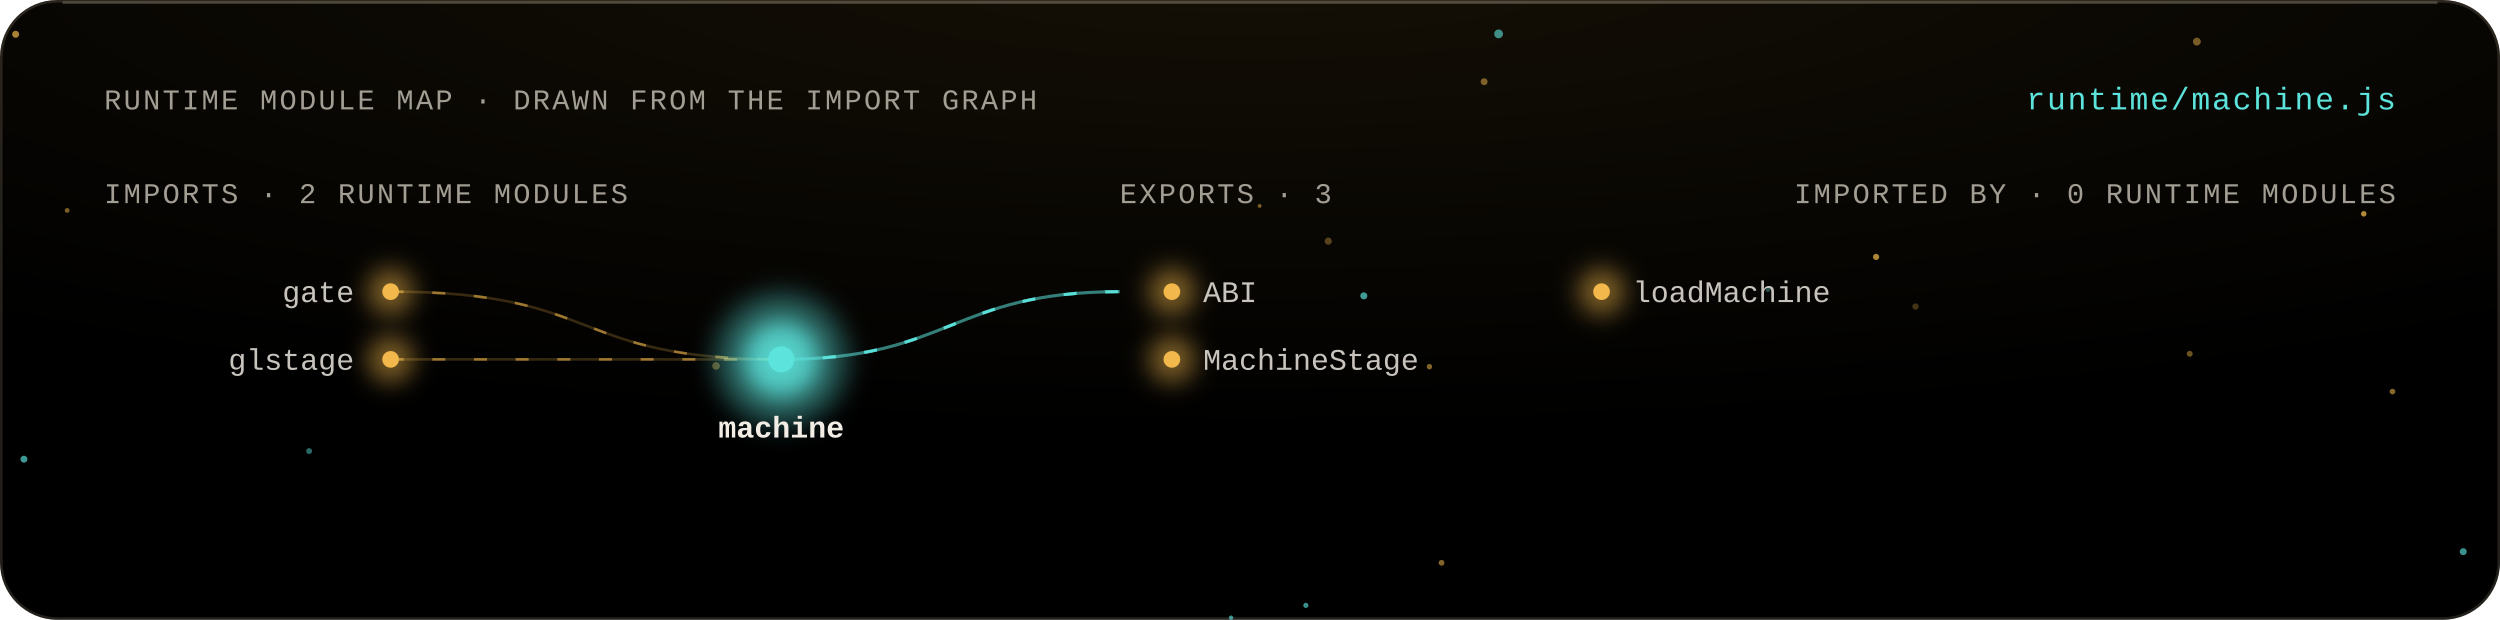
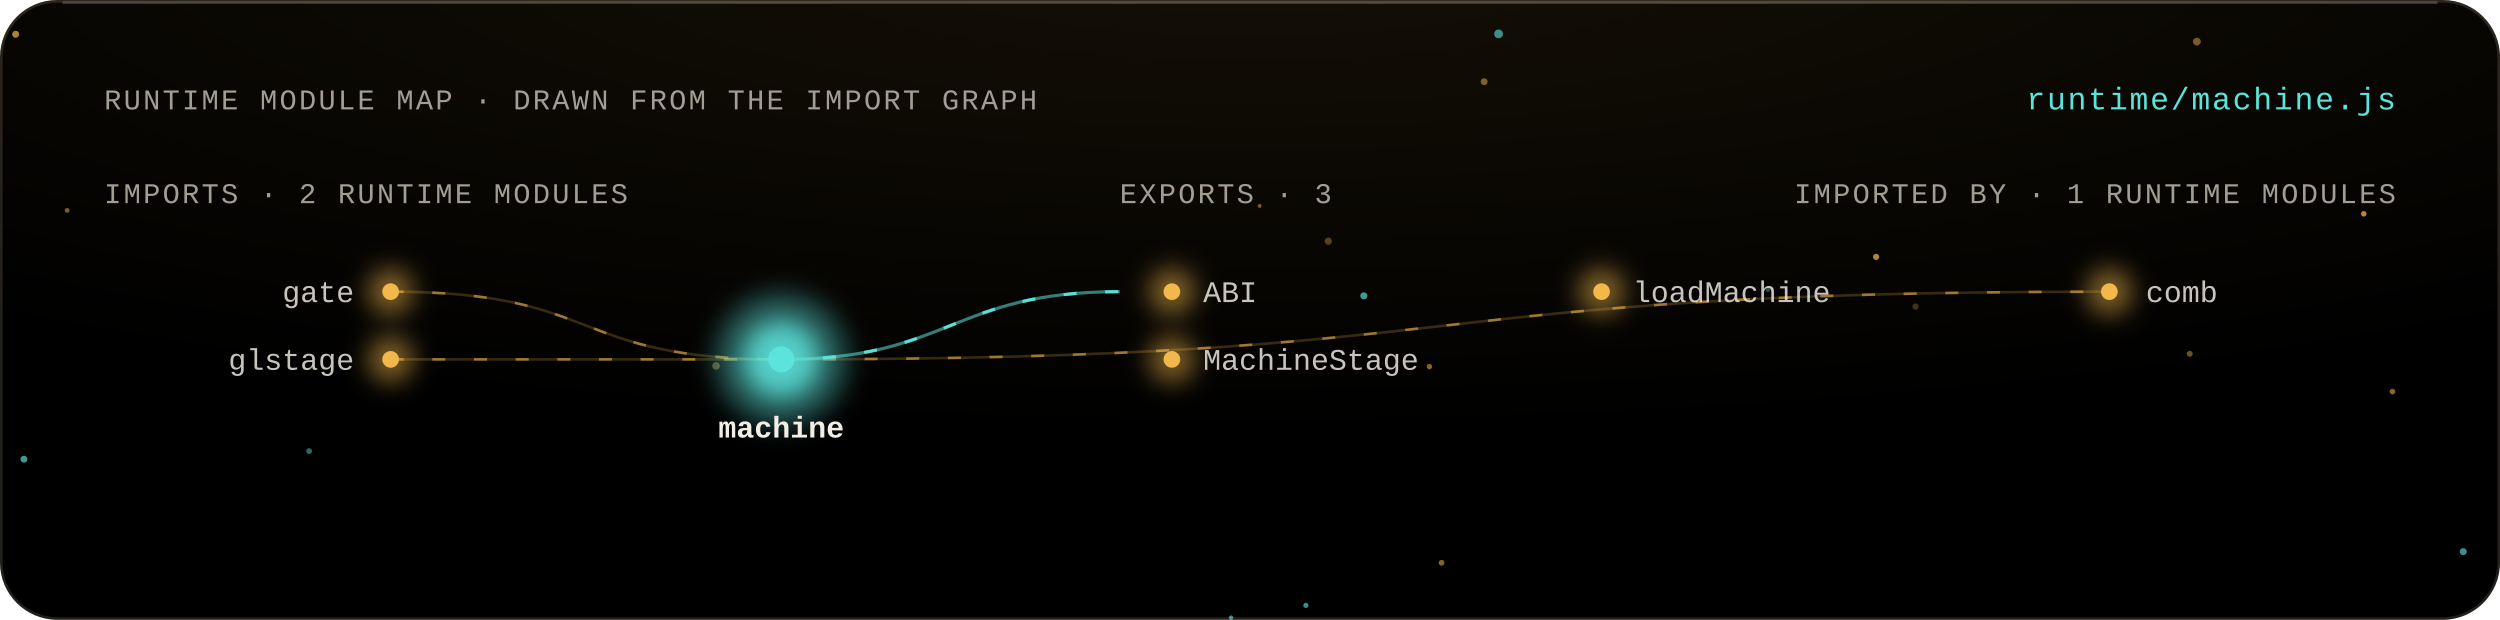
<svg xmlns="http://www.w3.org/2000/svg" viewBox="0 0 960 238" width="960" height="238" role="img" aria-labelledby="t">
  <style>
  text { font-family: 'Geist Mono', ui-monospace, 'Liberation Mono', Menlo, monospace; fill: #F2EEE6; }
  .m { fill: #A39E94; font-size: 11px; letter-spacing: .08em; }
  .l { font-size: 11.5px; }
  .h { font-size: 12px; fill: #5CE4DC; letter-spacing: .06em; }
  .flow { stroke-dasharray: 5 11; animation: flow 3s linear infinite; }
  @keyframes flow { to { stroke-dashoffset: -32; } }
  .breathe { animation: breathe 4.2s ease-in-out infinite; }
  @keyframes breathe { 50% { opacity: .38; } }
  .beat { animation: beat 2.6s ease-in-out infinite; transform-box: fill-box; transform-origin: center; }
  @keyframes beat { 50% { opacity: .55; transform: scale(1.35); } }
  .spin { transform-box: fill-box; transform-origin: center; animation: spin 48s linear infinite; }
  .spin-r { transform-box: fill-box; transform-origin: center; animation: spin 64s linear infinite reverse; }
  @keyframes spin { to { transform: rotate(360deg); } }
  @media (prefers-reduced-motion: reduce) { * { animation: none !important; } }
</style>
  <defs>
    <filter id="bloom" x="-80%" y="-80%" width="260%" height="260%">
      <feGaussianBlur stdDeviation="4.5" />
    </filter>
    <filter id="soft" x="-30%" y="-30%" width="160%" height="160%">
      <feGaussianBlur stdDeviation="1.4" />
    </filter>
    <radialGradient id="key" cx="50%" cy="-10%" r="80%">
      <stop offset="0" stop-color="#F2B84B" stop-opacity=".09" />
      <stop offset="1" stop-color="#F2B84B" stop-opacity="0" />
    </radialGradient>
    <linearGradient id="pair" x1="0" x2="1">
      <stop offset="0" stop-color="#F2B84B" />
      <stop offset="1" stop-color="#5CE4DC" />
    </linearGradient>
  </defs>
  <rect width="960" height="238" rx="22" fill="#000" />
  <rect width="960" height="238" rx="22" fill="url(#key)" />
  <rect x=".5" y=".5" width="959" height="237" rx="21.5" fill="none" stroke="rgba(255,232,196,.14)" />
  <path d="M 24 1 H 936" stroke="rgba(255,238,208,.22)" stroke-width="1" />
  <g>
    <circle cx="735.56" cy="117.72" r="1.21" fill="#F2B84B" opacity="0.27" class="breathe" style="animation-delay:-0.87s" />
    <circle cx="501.45" cy="232.46" r="1" fill="#5CE4DC" opacity="0.63" class="breathe" style="animation-delay:-2.5s" />
    <circle cx="523.7" cy="113.6" r="1.36" fill="#5CE4DC" opacity="0.67" class="breathe" style="animation-delay:-2.25s" />
    <circle cx="483.7" cy="79.07" r="0.75" fill="#F2B84B" opacity="0.49" class="breathe" style="animation-delay:-2.07s" />
    <circle cx="274.96" cy="140.51" r="1.47" fill="#F2B84B" opacity="0.37" class="breathe" style="animation-delay:-0.72s" />
    <circle cx="569.91" cy="31.38" r="1.34" fill="#F2B84B" opacity="0.49" class="breathe" style="animation-delay:-1.27s" />
    <circle cx="9.19" cy="176.32" r="1.34" fill="#5CE4DC" opacity="0.67" class="breathe" style="animation-delay:-0.5s" />
    <circle cx="25.79" cy="80.8" r="0.92" fill="#F2B84B" opacity="0.51" class="breathe" style="animation-delay:-4.19s" />
    <circle cx="840.85" cy="135.86" r="1.15" fill="#F2B84B" opacity="0.44" class="breathe" style="animation-delay:-1.72s" />
    <circle cx="843.59" cy="15.98" r="1.51" fill="#F2B84B" opacity="0.47" class="breathe" style="animation-delay:-3.96s" />
    <circle cx="918.71" cy="150.37" r="1.09" fill="#F2B84B" opacity="0.56" class="breathe" style="animation-delay:-0s" />
    <circle cx="6.01" cy="13.17" r="1.35" fill="#F2B84B" opacity="0.69" class="breathe" style="animation-delay:-3.42s" />
    <circle cx="553.55" cy="216.12" r="1.11" fill="#F2B84B" opacity="0.54" class="breathe" style="animation-delay:-2.27s" />
    <circle cx="907.68" cy="82.11" r="1.06" fill="#F2B84B" opacity="0.74" class="breathe" style="animation-delay:-1.84s" />
    <circle cx="575.46" cy="13.01" r="1.69" fill="#5CE4DC" opacity="0.6" class="breathe" style="animation-delay:-3.15s" />
    <circle cx="118.7" cy="173.22" r="1.13" fill="#5CE4DC" opacity="0.46" class="breathe" style="animation-delay:-1.47s" />
    <circle cx="720.42" cy="98.65" r="1.2" fill="#F2B84B" opacity="0.71" class="breathe" style="animation-delay:-1.81s" />
    <circle cx="548.9" cy="140.8" r="1.04" fill="#F2B84B" opacity="0.54" class="breathe" style="animation-delay:-0.75s" />
    <circle cx="678.88" cy="111.35" r="0.82" fill="#5CE4DC" opacity="0.34" class="breathe" style="animation-delay:-1.28s" />
    <circle cx="472.72" cy="237.18" r="0.84" fill="#5CE4DC" opacity="0.63" class="breathe" style="animation-delay:-2.05s" />
    <circle cx="510.06" cy="92.61" r="1.38" fill="#F2B84B" opacity="0.34" class="breathe" style="animation-delay:-0.16s" />
    <circle cx="945.88" cy="211.83" r="1.35" fill="#5CE4DC" opacity="0.64" class="breathe" style="animation-delay:-1.43s" />
  </g>
  <text x="40" y="42" class="m" text-anchor="start">RUNTIME MODULE MAP · DRAWN FROM THE IMPORT GRAPH</text>
  <text x="920" y="42" class="h" text-anchor="end">runtime/machine.js</text>
  <text x="40" y="78" class="m" text-anchor="start">IMPORTS · 2 RUNTIME MODULES</text>
  <text x="430" y="78" class="m" text-anchor="start">EXPORTS · 3</text>
-   <text x="920" y="78" class="m" text-anchor="end">IMPORTED BY · 0 RUNTIME MODULES</text>
+   <text x="920" y="78" class="m" text-anchor="end">IMPORTED BY · 1 RUNTIME MODULES</text>
  <path d="M 150 112 C 232.5 112, 217.5 138, 300 138" fill="none" stroke="#F2B84B" stroke-opacity="0.22" stroke-width="1" />
  <path d="M 150 112 C 232.5 112, 217.5 138, 300 138" fill="none" stroke="#F2B84B" stroke-opacity="0.55" stroke-width="1" class="flow" />
  <g>
    <circle cx="150" cy="112" r="9" fill="#F2B84B" opacity="0.5" filter="url(#bloom)" class="breathe" style="animation-delay:-3.53s" />
    <circle cx="150" cy="112" r="3.2" fill="#F2B84B" />
  </g>
  <text x="136" y="116" class="l" text-anchor="end" fill="#F2EEE6" fill-opacity=".82">gate</text>
  <path d="M 150 138 C 232.5 138, 217.5 138, 300 138" fill="none" stroke="#F2B84B" stroke-opacity="0.22" stroke-width="1" />
  <path d="M 150 138 C 232.5 138, 217.5 138, 300 138" fill="none" stroke="#F2B84B" stroke-opacity="0.55" stroke-width="1" class="flow" />
  <g>
    <circle cx="150" cy="138" r="9" fill="#F2B84B" opacity="0.5" filter="url(#bloom)" class="breathe" style="animation-delay:-1.87s" />
    <circle cx="150" cy="138" r="3.2" fill="#F2B84B" />
  </g>
  <text x="136" y="142" class="l" text-anchor="end" fill="#F2EEE6" fill-opacity=".82">glstage</text>
+   <path d="M 300 138 C 580.5 138, 529.5 112, 810 112" fill="none" stroke="#F2B84B" stroke-opacity="0.22" stroke-width="1" />
+   <path d="M 300 138 C 580.5 138, 529.5 112, 810 112" fill="none" stroke="#F2B84B" stroke-opacity="0.55" stroke-width="1" class="flow" />
+   <g>
+     <circle cx="810" cy="112" r="9" fill="#F2B84B" opacity="0.5" filter="url(#bloom)" class="breathe" style="animation-delay:-3.06s" />
+     <circle cx="810" cy="112" r="3.2" fill="#F2B84B" />
+   </g>
+   <text x="824" y="116" class="l" text-anchor="start" fill="#F2EEE6" fill-opacity=".82">comb</text>
  <circle cx="300" cy="138" r="26" fill="#5CE4DC" opacity=".35" filter="url(#bloom)" class="beat" />
  <g>
    <circle cx="300" cy="138" r="15" fill="#5CE4DC" opacity="0.85" filter="url(#bloom)" class="beat" style="animation-delay:-0s" />
    <circle cx="300" cy="138" r="5" fill="#5CE4DC" />
  </g>
  <text x="300" y="168" class="l" text-anchor="middle" fill="#5CE4DC" font-weight="700" font-size="13">machine</text>
  <path d="M 300 138 C 365 138, 365 112, 430 112" fill="none" stroke="#5CE4DC" stroke-opacity="0.55" stroke-width="1.2" />
  <path d="M 300 138 C 365 138, 365 112, 430 112" fill="none" stroke="#5CE4DC" stroke-opacity="0.95" stroke-width="1.2" class="flow" />
  <g>
-     <circle cx="450" cy="112" r="9" fill="#F2B84B" opacity="0.5" filter="url(#bloom)" class="breathe" style="animation-delay:-3.06s" />
+     <circle cx="450" cy="112" r="9" fill="#F2B84B" opacity="0.5" filter="url(#bloom)" class="breathe" style="animation-delay:-1.98s" />
    <circle cx="450" cy="112" r="3.2" fill="#F2B84B" />
  </g>
  <text x="462" y="116" class="l" text-anchor="start" fill="#F2EEE6" fill-opacity=".82">ABI</text>
  <g>
-     <circle cx="615" cy="112" r="9" fill="#F2B84B" opacity="0.5" filter="url(#bloom)" class="breathe" style="animation-delay:-1.98s" />
+     <circle cx="615" cy="112" r="9" fill="#F2B84B" opacity="0.5" filter="url(#bloom)" class="breathe" style="animation-delay:-0.18s" />
    <circle cx="615" cy="112" r="3.2" fill="#F2B84B" />
  </g>
  <text x="627" y="116" class="l" text-anchor="start" fill="#F2EEE6" fill-opacity=".82">loadMachine</text>
  <g>
-     <circle cx="450" cy="138" r="9" fill="#F2B84B" opacity="0.5" filter="url(#bloom)" class="breathe" style="animation-delay:-0.18s" />
+     <circle cx="450" cy="138" r="9" fill="#F2B84B" opacity="0.5" filter="url(#bloom)" class="breathe" style="animation-delay:-0.83s" />
    <circle cx="450" cy="138" r="3.2" fill="#F2B84B" />
  </g>
  <text x="462" y="142" class="l" text-anchor="start" fill="#F2EEE6" fill-opacity=".82">MachineStage</text>
</svg>
